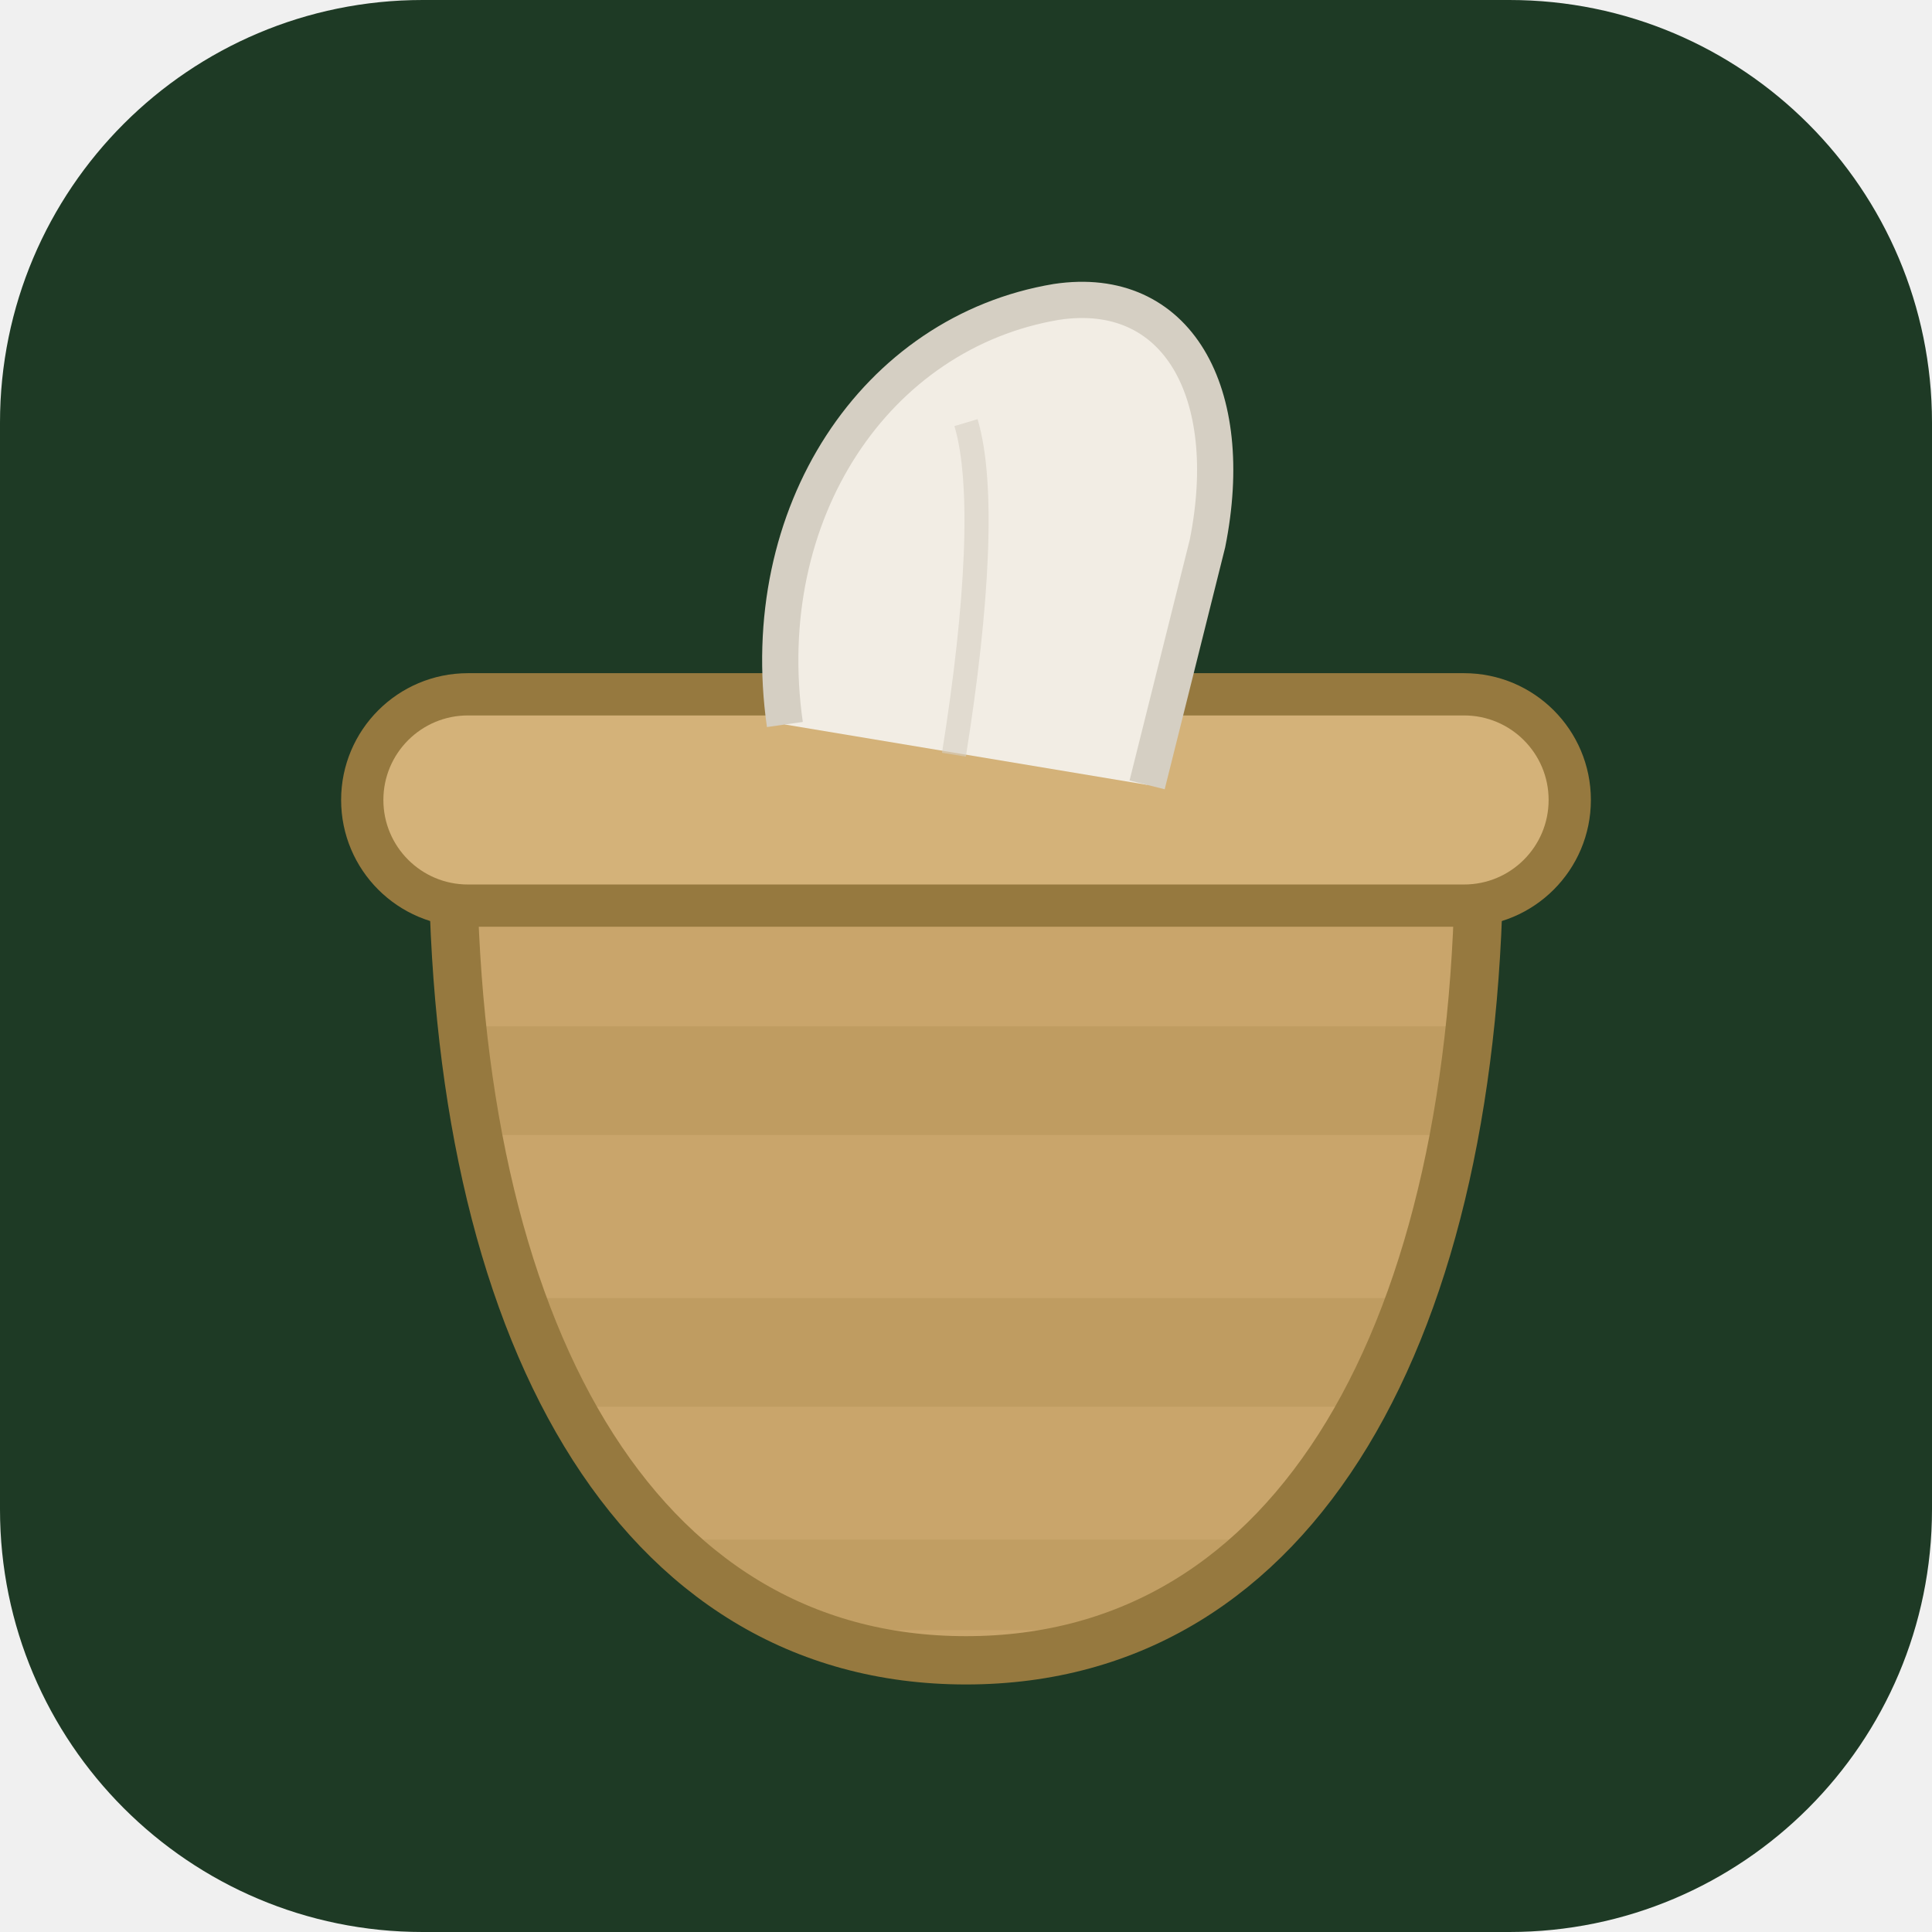
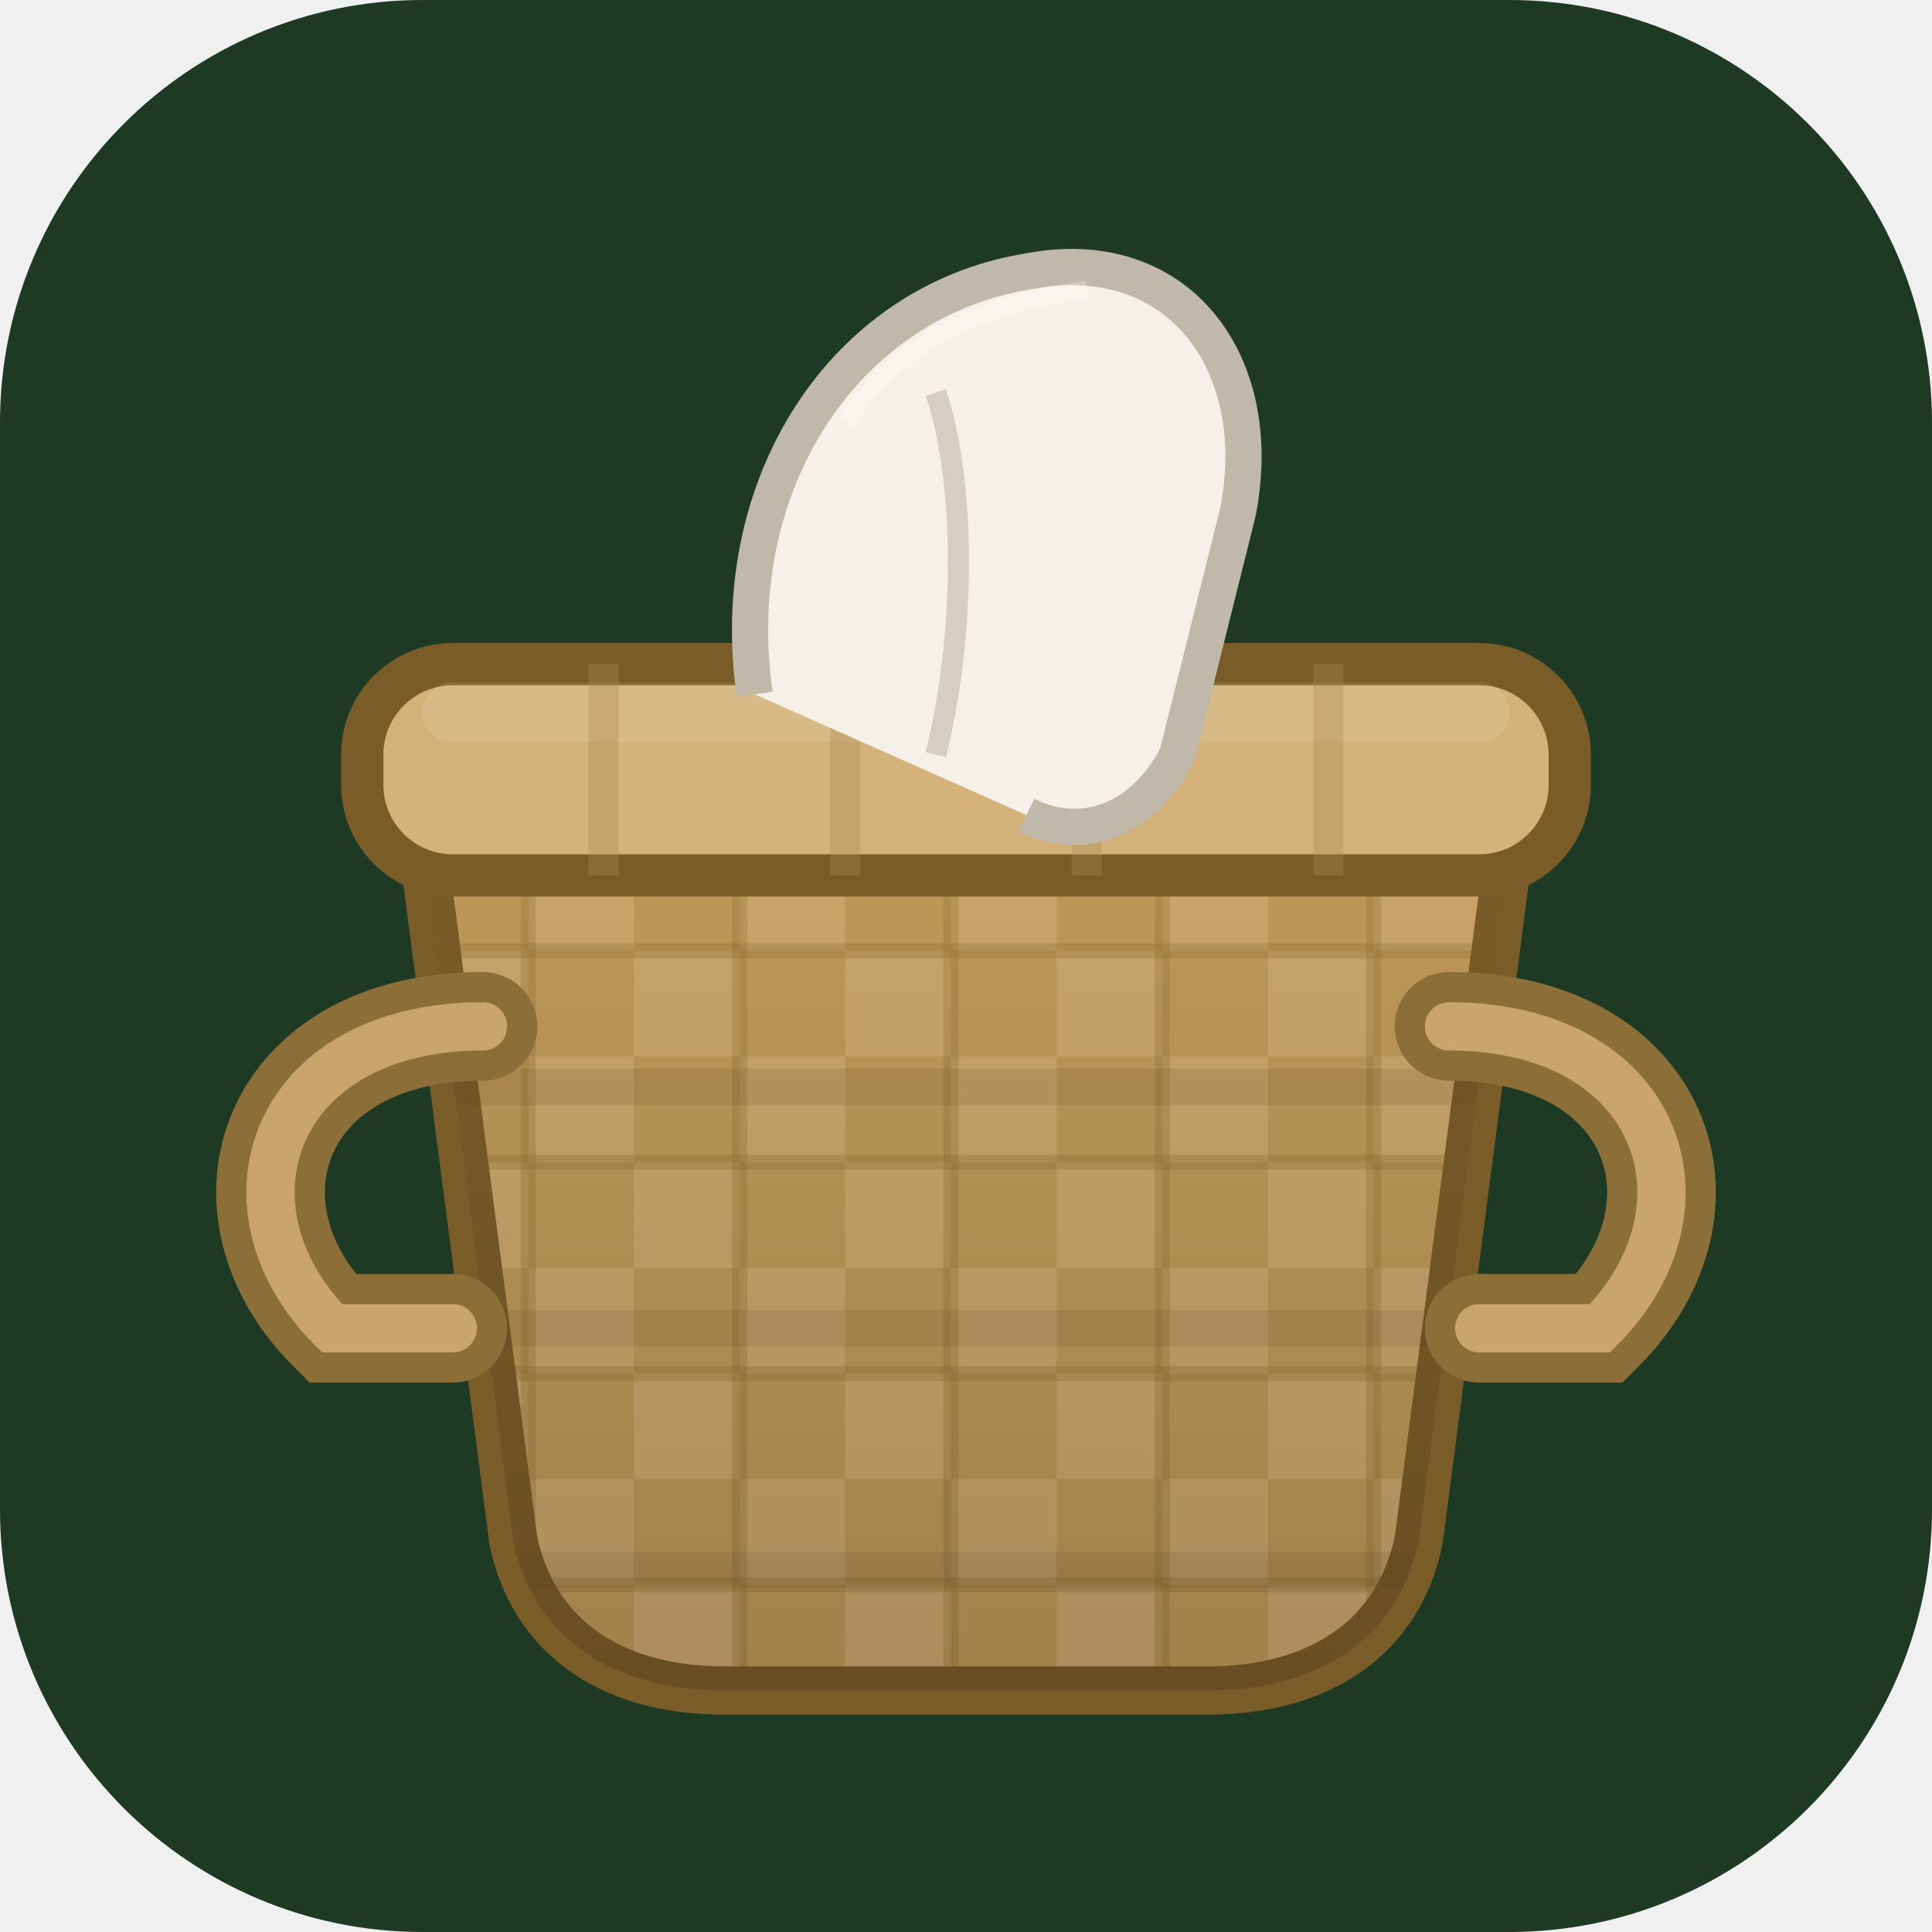
<svg xmlns="http://www.w3.org/2000/svg" viewBox="0 0 32 32">
  <rect width="32" height="32" rx="7" fill="#1E3A25" />
  <defs>
+     <pattern id="w" width="3.5" height="3.5" patternUnits="userSpaceOnUse">
+       <rect width="3.5" height="3.5" fill="#C9A56B" />
+       <rect width="1.75" height="1.75" fill="#B08840" opacity="0.45" />
+       <rect x="1.75" y="1.75" width="1.75" height="1.75" fill="#B08840" opacity="0.45" />
+       <line x1="0" y1="1.75" x2="3.5" y2="1.75" stroke="#8C6A30" stroke-width="0.25" opacity="0.3" />
+       <line x1="1.75" y1="0" x2="1.75" y2="3.5" stroke="#8C6A30" stroke-width="0.25" opacity="0.3" />
+     </pattern>
    <clipPath id="b">
-       <path d="M7.5 14 C7.5 22 10.5 27.5 16 27.5 C21.5 27.5 24.5 22 24.5 14 Z" />
+       <path d="M7 14 L8.5 25.5 C8.8 27 10 28 12 28 L20 28 C22 28 23.2 27 23.5 25.5 L25 14 Z" />
    </clipPath>
+     <linearGradient id="s" x1="0" y1="0" x2="0" y2="1">
+       <stop offset="0" stop-color="#000" stop-opacity="0" />
+       <stop offset="1" stop-color="#000" stop-opacity="0.15" />
+     </linearGradient>
  </defs>
-   <path d="M7.5 14 C7.5 22 10.5 27.5 16 27.5 C21.5 27.5 24.5 22 24.5 14 Z" fill="#C9A56B" />
-   <g clip-path="url(#b)">
-     <rect x="6" y="17" width="20" height="1.8" fill="#A8874A" opacity="0.3" />
-     <rect x="6" y="21.5" width="20" height="1.8" fill="#A8874A" opacity="0.3" />
-     <rect x="6" y="25.5" width="20" height="1.5" fill="#A8874A" opacity="0.25" />
+   <path d="M7 14 L8.5 25.5 C8.8 27 10 28 12 28 L20 28 C22 28 23.2 27 23.5 25.5 L25 14 Z" fill="url(#w)" stroke="#7A5C28" stroke-width="0.8" />
+   <path d="M7 14 L8.5 25.5 C8.8 27 10 28 12 28 L20 28 C22 28 23.2 27 23.5 25.5 L25 14 Z" fill="url(#s)" />
+   <g clip-path="url(#b)" opacity="0.12">
+     <line x1="6" y1="18" x2="26" y2="18" stroke="#4A3518" stroke-width="0.6" />
+     <line x1="6" y1="22" x2="26" y2="22" stroke="#4A3518" stroke-width="0.6" />
+     <line x1="6" y1="26" x2="26" y2="26" stroke="#4A3518" stroke-width="0.6" />
  </g>
-   <path d="M7.5 14 C7.5 22 10.5 27.5 16 27.5 C21.5 27.5 24.5 22 24.5 14" fill="none" stroke="#96793F" stroke-width="0.8" />
-   <rect x="6" y="11.5" width="20" height="3.5" rx="1.75" fill="#D4B279" stroke="#96793F" stroke-width="0.7" />
-   <path d="M13 12 C12.5 8.5 14.5 5.5 17.5 5 C19.5 4.7 20.5 6.5 20 9 L19 13" fill="#F2EDE4" stroke="#D5CFC3" stroke-width="0.6" />
-   <path d="M16 7 C16.3 8 16.2 10 15.8 12.5" stroke="#D5CFC3" stroke-width="0.4" fill="none" opacity="0.6" />
+   <rect x="6" y="11" width="20" height="3.5" rx="1.5" fill="#D4B279" stroke="#7A5C28" stroke-width="0.7" />
+   <rect x="7" y="11.3" width="18" height="1" rx="0.5" fill="white" opacity="0.1" />
+   <g stroke="#A88A50" stroke-width="0.5" opacity="0.35">
+     <line x1="10" y1="11" x2="10" y2="14.5" />
+     <line x1="14" y1="11" x2="14" y2="14.5" />
+     <line x1="18" y1="11" x2="18" y2="14.5" />
+     <line x1="22" y1="11" x2="22" y2="14.5" />
+   </g>
+   <path d="M8 17 C4.5 17 3.5 20 5.5 22 L7.5 22" fill="none" stroke="#8C6E38" stroke-width="1.8" stroke-linecap="round" />
+   <path d="M8 17 C4.5 17 3.5 20 5.5 22 L7.5 22" fill="none" stroke="#C9A56B" stroke-width="0.8" stroke-linecap="round" />
+   <path d="M24 17 C27.5 17 28.5 20 26.5 22 L24.5 22" fill="none" stroke="#8C6E38" stroke-width="1.8" stroke-linecap="round" />
+   <path d="M24 17 C27.5 17 28.5 20 26.5 22 L24.5 22" fill="none" stroke="#C9A56B" stroke-width="0.8" stroke-linecap="round" />
+   <path d="M12.5 11.5 C12 8 14 5 17 4.5 C19.5 4 21 6 20.5 8.5 L19.5 12.5 C19 13.5 18 14 17 13.5" fill="#F5F0E8" stroke="#C0B8A8" stroke-width="0.6" />
+   <path d="M15.5 6.5 C16 8 16 10.5 15.5 12.5" stroke="#C0B8A8" stroke-width="0.35" fill="none" opacity="0.6" />
+   <path d="M14 7 C15 5.5 16.5 5 18 4.8" stroke="white" stroke-width="0.3" fill="none" opacity="0.25" />
</svg>
